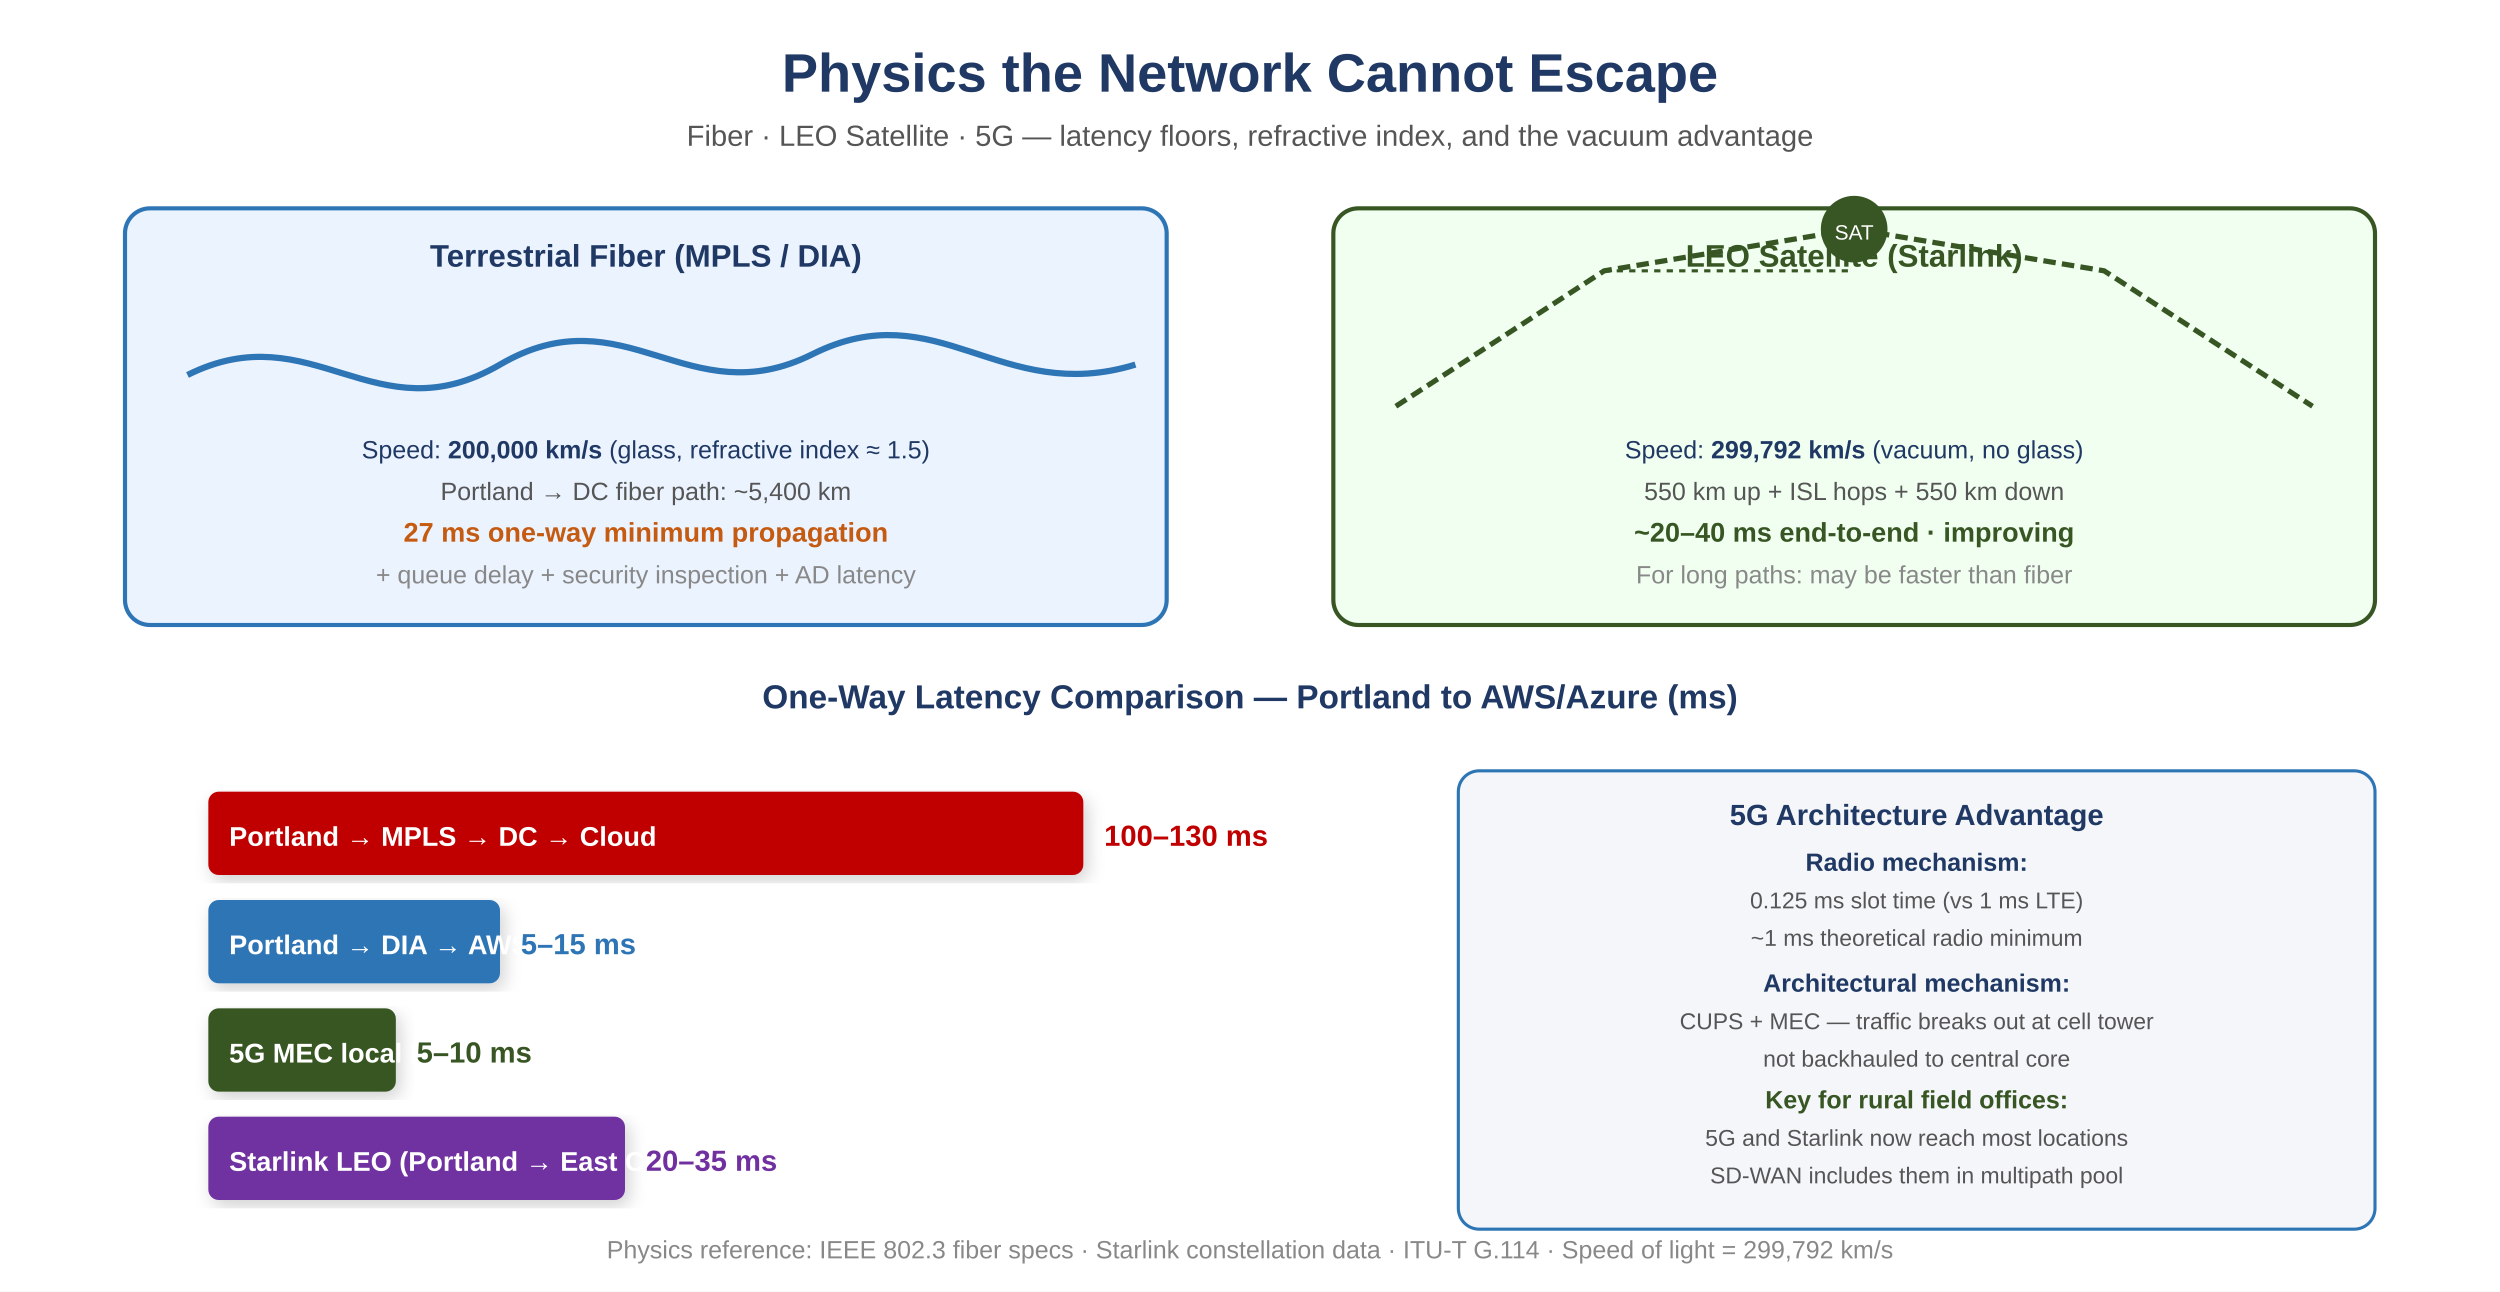
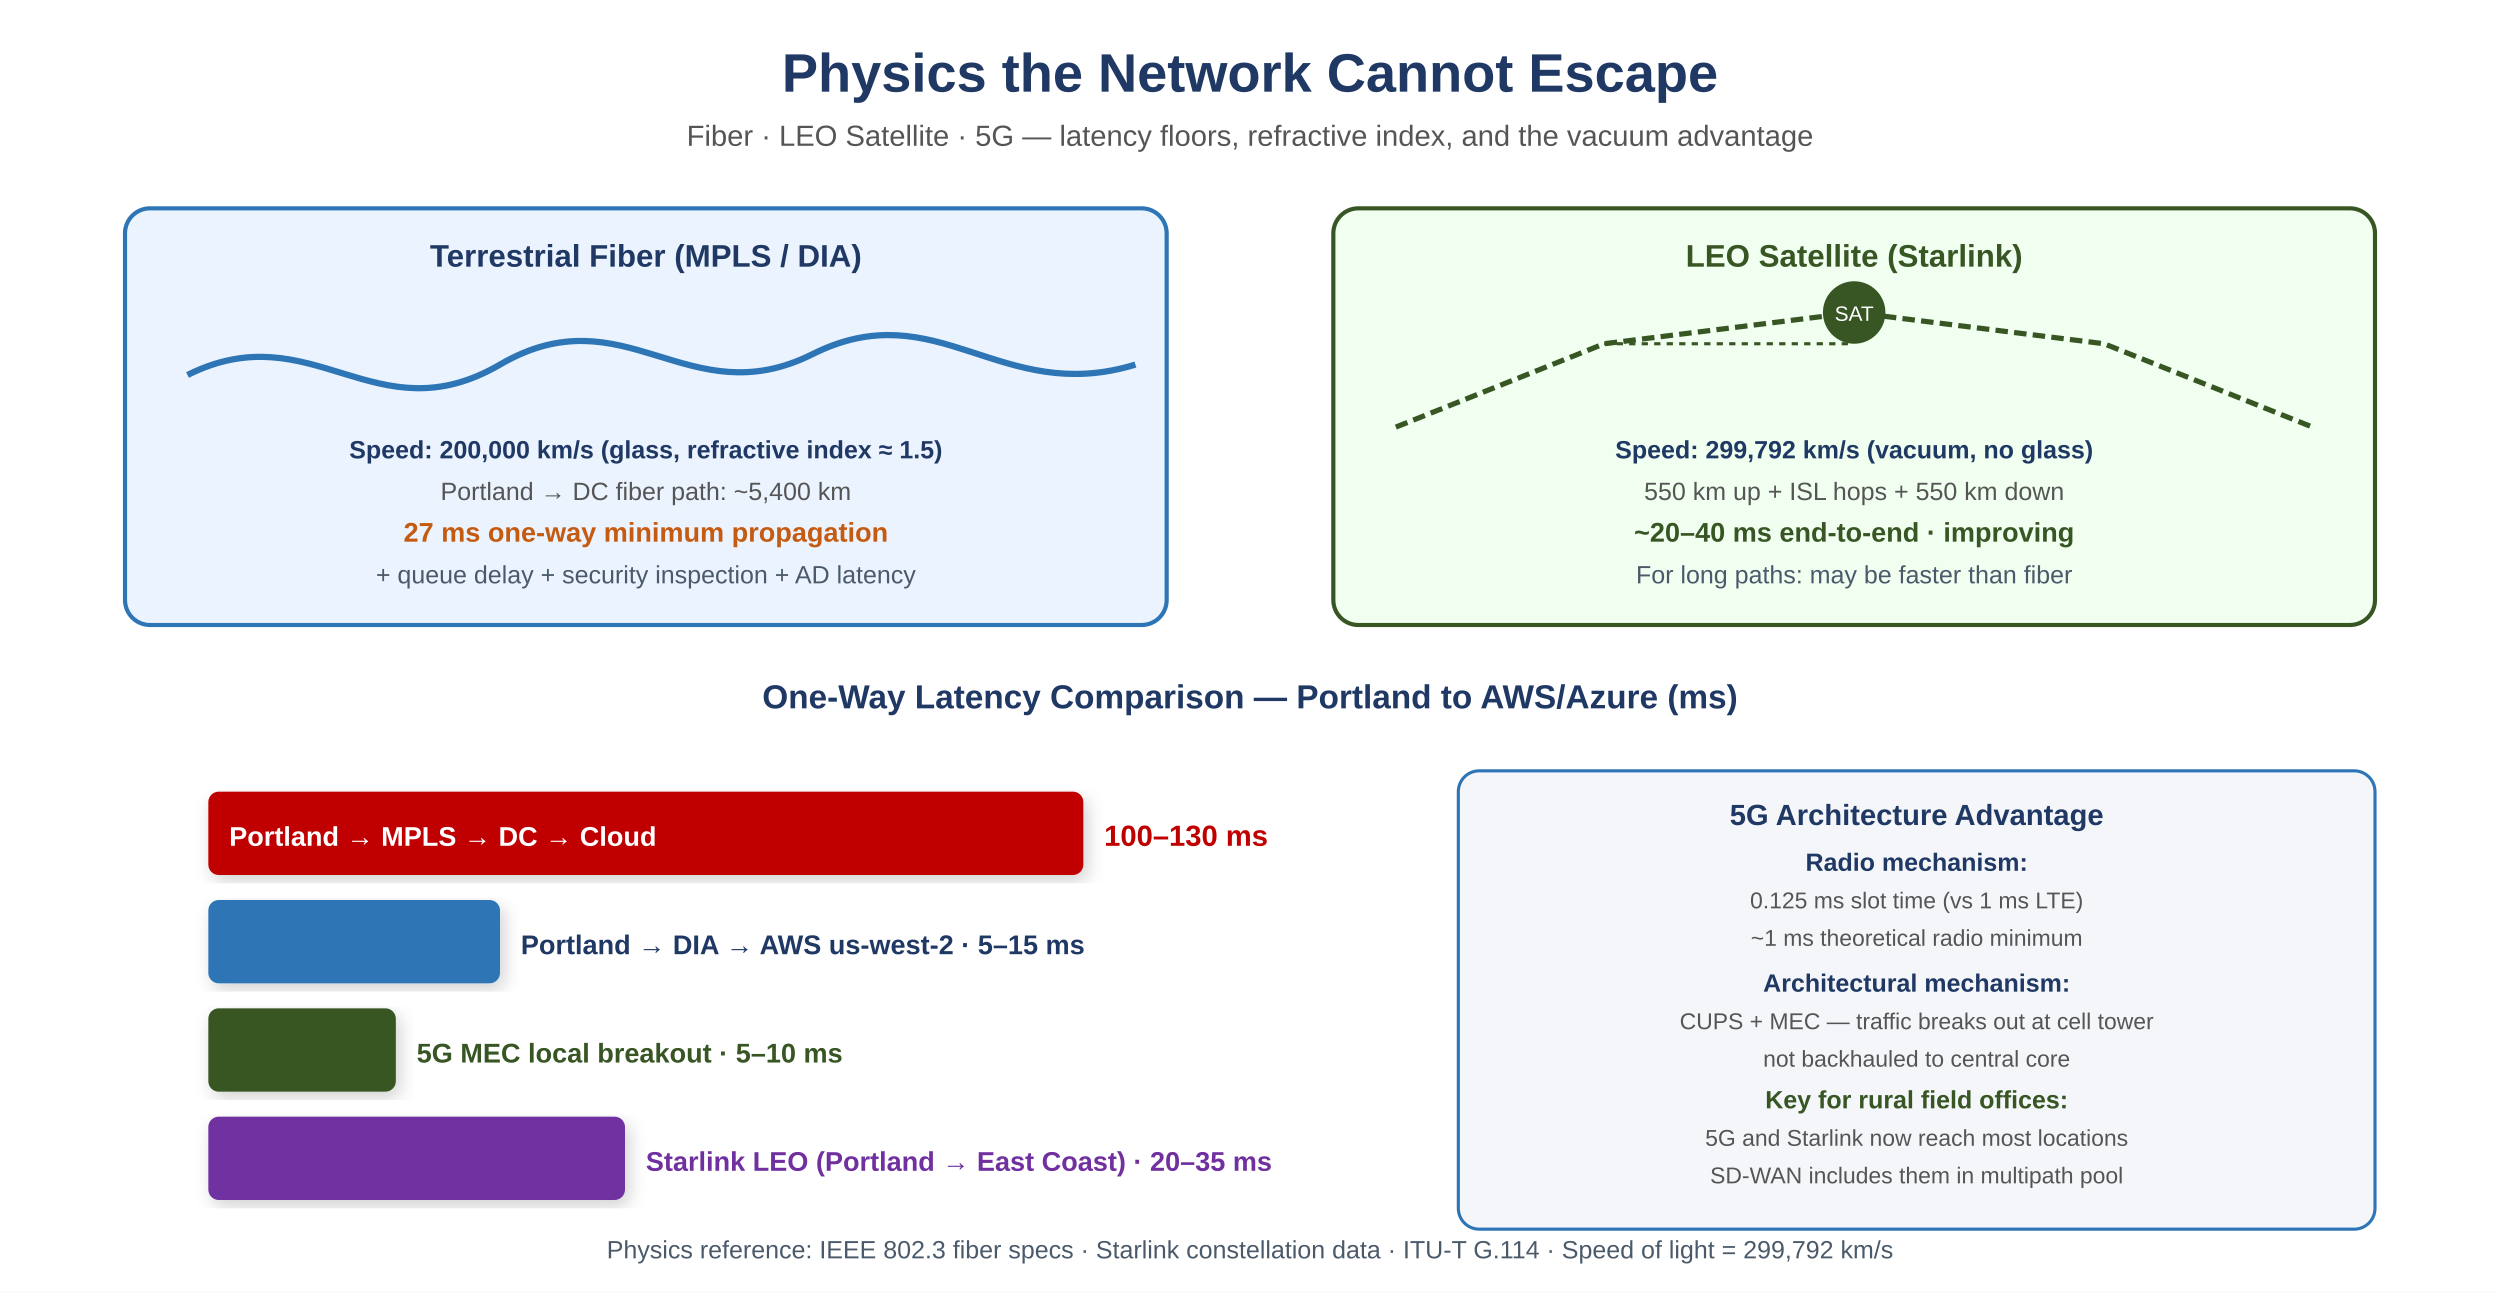
<svg xmlns="http://www.w3.org/2000/svg" viewBox="0 0 1200 620" font-family="Arial,sans-serif">
  <rect width="1200" height="620" fill="#FFFFFF" />
  <defs>
    <filter id="sh">
      <feDropShadow dx="2" dy="3" stdDeviation="4" flood-opacity="0.18" />
    </filter>
    <linearGradient id="fibgrad" x1="0" y1="0" x2="1" y2="0">
      <stop offset="0%" stop-color="#2E75B6" />
      <stop offset="100%" stop-color="#1F3864" />
    </linearGradient>
    <linearGradient id="vacgrad" x1="0" y1="0" x2="1" y2="0">
      <stop offset="0%" stop-color="#375623" />
      <stop offset="100%" stop-color="#2E75B6" />
    </linearGradient>
  </defs>
  <text x="600" y="44" text-anchor="middle" font-size="26" font-weight="bold" fill="#1F3864">Physics the Network Cannot Escape</text>
  <text x="600" y="70" text-anchor="middle" font-size="14" fill="#555">Fiber · LEO Satellite · 5G — latency floors, refractive index, and the vacuum advantage</text>
  <rect x="60" y="100" width="500" height="200" rx="12" fill="#EBF3FF" stroke="#2E75B6" stroke-width="2" />
  <text x="310" y="128" text-anchor="middle" font-size="15" font-weight="bold" fill="#1F3864">Terrestrial Fiber (MPLS / DIA)</text>
  <path d="M90,180 C150,150 180,210 240,175 C300,140 330,200 390,170 C450,140 480,195 545,175" stroke="#2E75B6" stroke-width="3" fill="none" />
-   <text x="310" y="220" text-anchor="middle" font-size="12" fill="#1F3864">Speed: <tspan font-weight="bold">200,000 km/s</tspan> (glass, refractive index ≈ 1.5)</text>
+   <text x="310" y="220" text-anchor="middle" font-size="12" font-weight="bold" fill="#1F3864">Speed: 200,000 km/s (glass, refractive index ≈ 1.5)</text>
  <text x="310" y="240" text-anchor="middle" font-size="12" fill="#555">Portland → DC fiber path: ~5,400 km</text>
  <text x="310" y="260" text-anchor="middle" font-size="13" fill="#C55A11" font-weight="bold">27 ms one-way minimum propagation</text>
-   <text x="310" y="280" text-anchor="middle" font-size="12" fill="#888">+ queue delay + security inspection + AD latency</text>
+   <text x="310" y="280" text-anchor="middle" font-size="12" fill="#4A5A6A">+ queue delay + security inspection + AD latency</text>
  <rect x="640" y="100" width="500" height="200" rx="12" fill="#F0FFF0" stroke="#375623" stroke-width="2" />
  <text x="890" y="128" text-anchor="middle" font-size="15" font-weight="bold" fill="#375623">LEO Satellite (Starlink)</text>
-   <path d="M670,195 L770,130 L890,110 L1010,130 L1110,195" stroke="#375623" stroke-width="2.5" fill="none" stroke-dasharray="6,3" />
-   <circle cx="890" cy="110" r="16" fill="#375623" />
-   <text x="890" y="115" text-anchor="middle" font-size="10" fill="white">SAT</text>
-   <line x1="770" y1="130" x2="890" y2="130" stroke="#375623" stroke-width="1.5" stroke-dasharray="3,3" />
-   <text x="310" y="220" text-anchor="middle" font-size="12" fill="#1F3864" />
-   <text x="890" y="220" text-anchor="middle" font-size="12" fill="#1F3864">Speed: <tspan font-weight="bold">299,792 km/s</tspan> (vacuum, no glass)</text>
+   <path d="M670,205 L770,165 L890,150 L1010,165 L1110,205" stroke="#375623" stroke-width="2.5" fill="none" stroke-dasharray="6,3" />
+   <circle cx="890" cy="150" r="15" fill="#375623" />
+   <text x="890" y="154" text-anchor="middle" font-size="10" fill="white">SAT</text>
+   <line x1="770" y1="165" x2="890" y2="165" stroke="#375623" stroke-width="1.5" stroke-dasharray="3,3" />
+   <text x="890" y="220" text-anchor="middle" font-size="12" font-weight="bold" fill="#1F3864">Speed: 299,792 km/s (vacuum, no glass)</text>
  <text x="890" y="240" text-anchor="middle" font-size="12" fill="#555">550 km up + ISL hops + 550 km down</text>
  <text x="890" y="260" text-anchor="middle" font-size="13" fill="#375623" font-weight="bold">~20–40 ms end-to-end · improving</text>
-   <text x="890" y="280" text-anchor="middle" font-size="12" fill="#888">For long paths: may be faster than fiber</text>
+   <text x="890" y="280" text-anchor="middle" font-size="12" fill="#4A5A6A">For long paths: may be faster than fiber</text>
  <text x="600" y="340" text-anchor="middle" font-size="16" font-weight="bold" fill="#1F3864">One-Way Latency Comparison — Portland to AWS/Azure (ms)</text>
  <rect x="100" y="380" width="420" height="40" rx="5" fill="#C00000" filter="url(#sh)" />
  <text x="110" y="406" font-size="13" fill="white" font-weight="bold">Portland → MPLS → DC → Cloud</text>
  <text x="530" y="406" font-size="14" fill="#C00000" font-weight="bold">100–130 ms</text>
  <rect x="100" y="432" width="140" height="40" rx="5" fill="#2E75B6" filter="url(#sh)" />
-   <text x="110" y="458" font-size="13" fill="white" font-weight="bold">Portland → DIA → AWS us-west-2</text>
-   <text x="250" y="458" font-size="14" fill="#2E75B6" font-weight="bold">   5–15 ms</text>
+   <text x="250" y="458" font-size="13" fill="#1F3864" font-weight="bold">Portland → DIA → AWS us-west-2 · 5–15 ms</text>
  <rect x="100" y="484" width="90" height="40" rx="5" fill="#375623" filter="url(#sh)" />
-   <text x="110" y="510" font-size="13" fill="white" font-weight="bold">5G MEC local breakout</text>
-   <text x="200" y="510" font-size="14" fill="#375623" font-weight="bold">   5–10 ms</text>
+   <text x="200" y="510" font-size="13" fill="#375623" font-weight="bold">5G MEC local breakout · 5–10 ms</text>
  <rect x="100" y="536" width="200" height="40" rx="5" fill="#7030A0" filter="url(#sh)" />
-   <text x="110" y="562" font-size="13" fill="white" font-weight="bold">Starlink LEO (Portland → East Coast)</text>
-   <text x="310" y="562" font-size="14" fill="#7030A0" font-weight="bold">  20–35 ms</text>
+   <text x="310" y="562" font-size="13" fill="#7030A0" font-weight="bold">Starlink LEO (Portland → East Coast) · 20–35 ms</text>
  <rect x="700" y="370" width="440" height="220" rx="10" fill="#F4F6F9" stroke="#2E75B6" stroke-width="1.5" />
  <text x="920" y="396" text-anchor="middle" font-size="14" font-weight="bold" fill="#1F3864">5G Architecture Advantage</text>
  <text x="920" y="418" text-anchor="middle" font-size="12" fill="#1F3864" font-weight="bold">Radio mechanism:</text>
  <text x="920" y="436" text-anchor="middle" font-size="11" fill="#555">0.125 ms slot time (vs 1 ms LTE)</text>
  <text x="920" y="454" text-anchor="middle" font-size="11" fill="#555">~1 ms theoretical radio minimum</text>
  <text x="920" y="476" text-anchor="middle" font-size="12" fill="#1F3864" font-weight="bold">Architectural mechanism:</text>
  <text x="920" y="494" text-anchor="middle" font-size="11" fill="#555">CUPS + MEC — traffic breaks out at cell tower</text>
  <text x="920" y="512" text-anchor="middle" font-size="11" fill="#555">not backhauled to central core</text>
  <text x="920" y="532" text-anchor="middle" font-size="12" fill="#375623" font-weight="bold">Key for rural field offices:</text>
  <text x="920" y="550" text-anchor="middle" font-size="11" fill="#555">5G and Starlink now reach most locations</text>
  <text x="920" y="568" text-anchor="middle" font-size="11" fill="#555">SD-WAN includes them in multipath pool</text>
-   <text x="600" y="604" text-anchor="middle" font-size="12" fill="#888">Physics reference: IEEE 802.3 fiber specs · Starlink constellation data · ITU-T G.114 · Speed of light = 299,792 km/s</text>
+   <text x="600" y="604" text-anchor="middle" font-size="12" fill="#4A5A6A">Physics reference: IEEE 802.3 fiber specs · Starlink constellation data · ITU-T G.114 · Speed of light = 299,792 km/s</text>
</svg>
